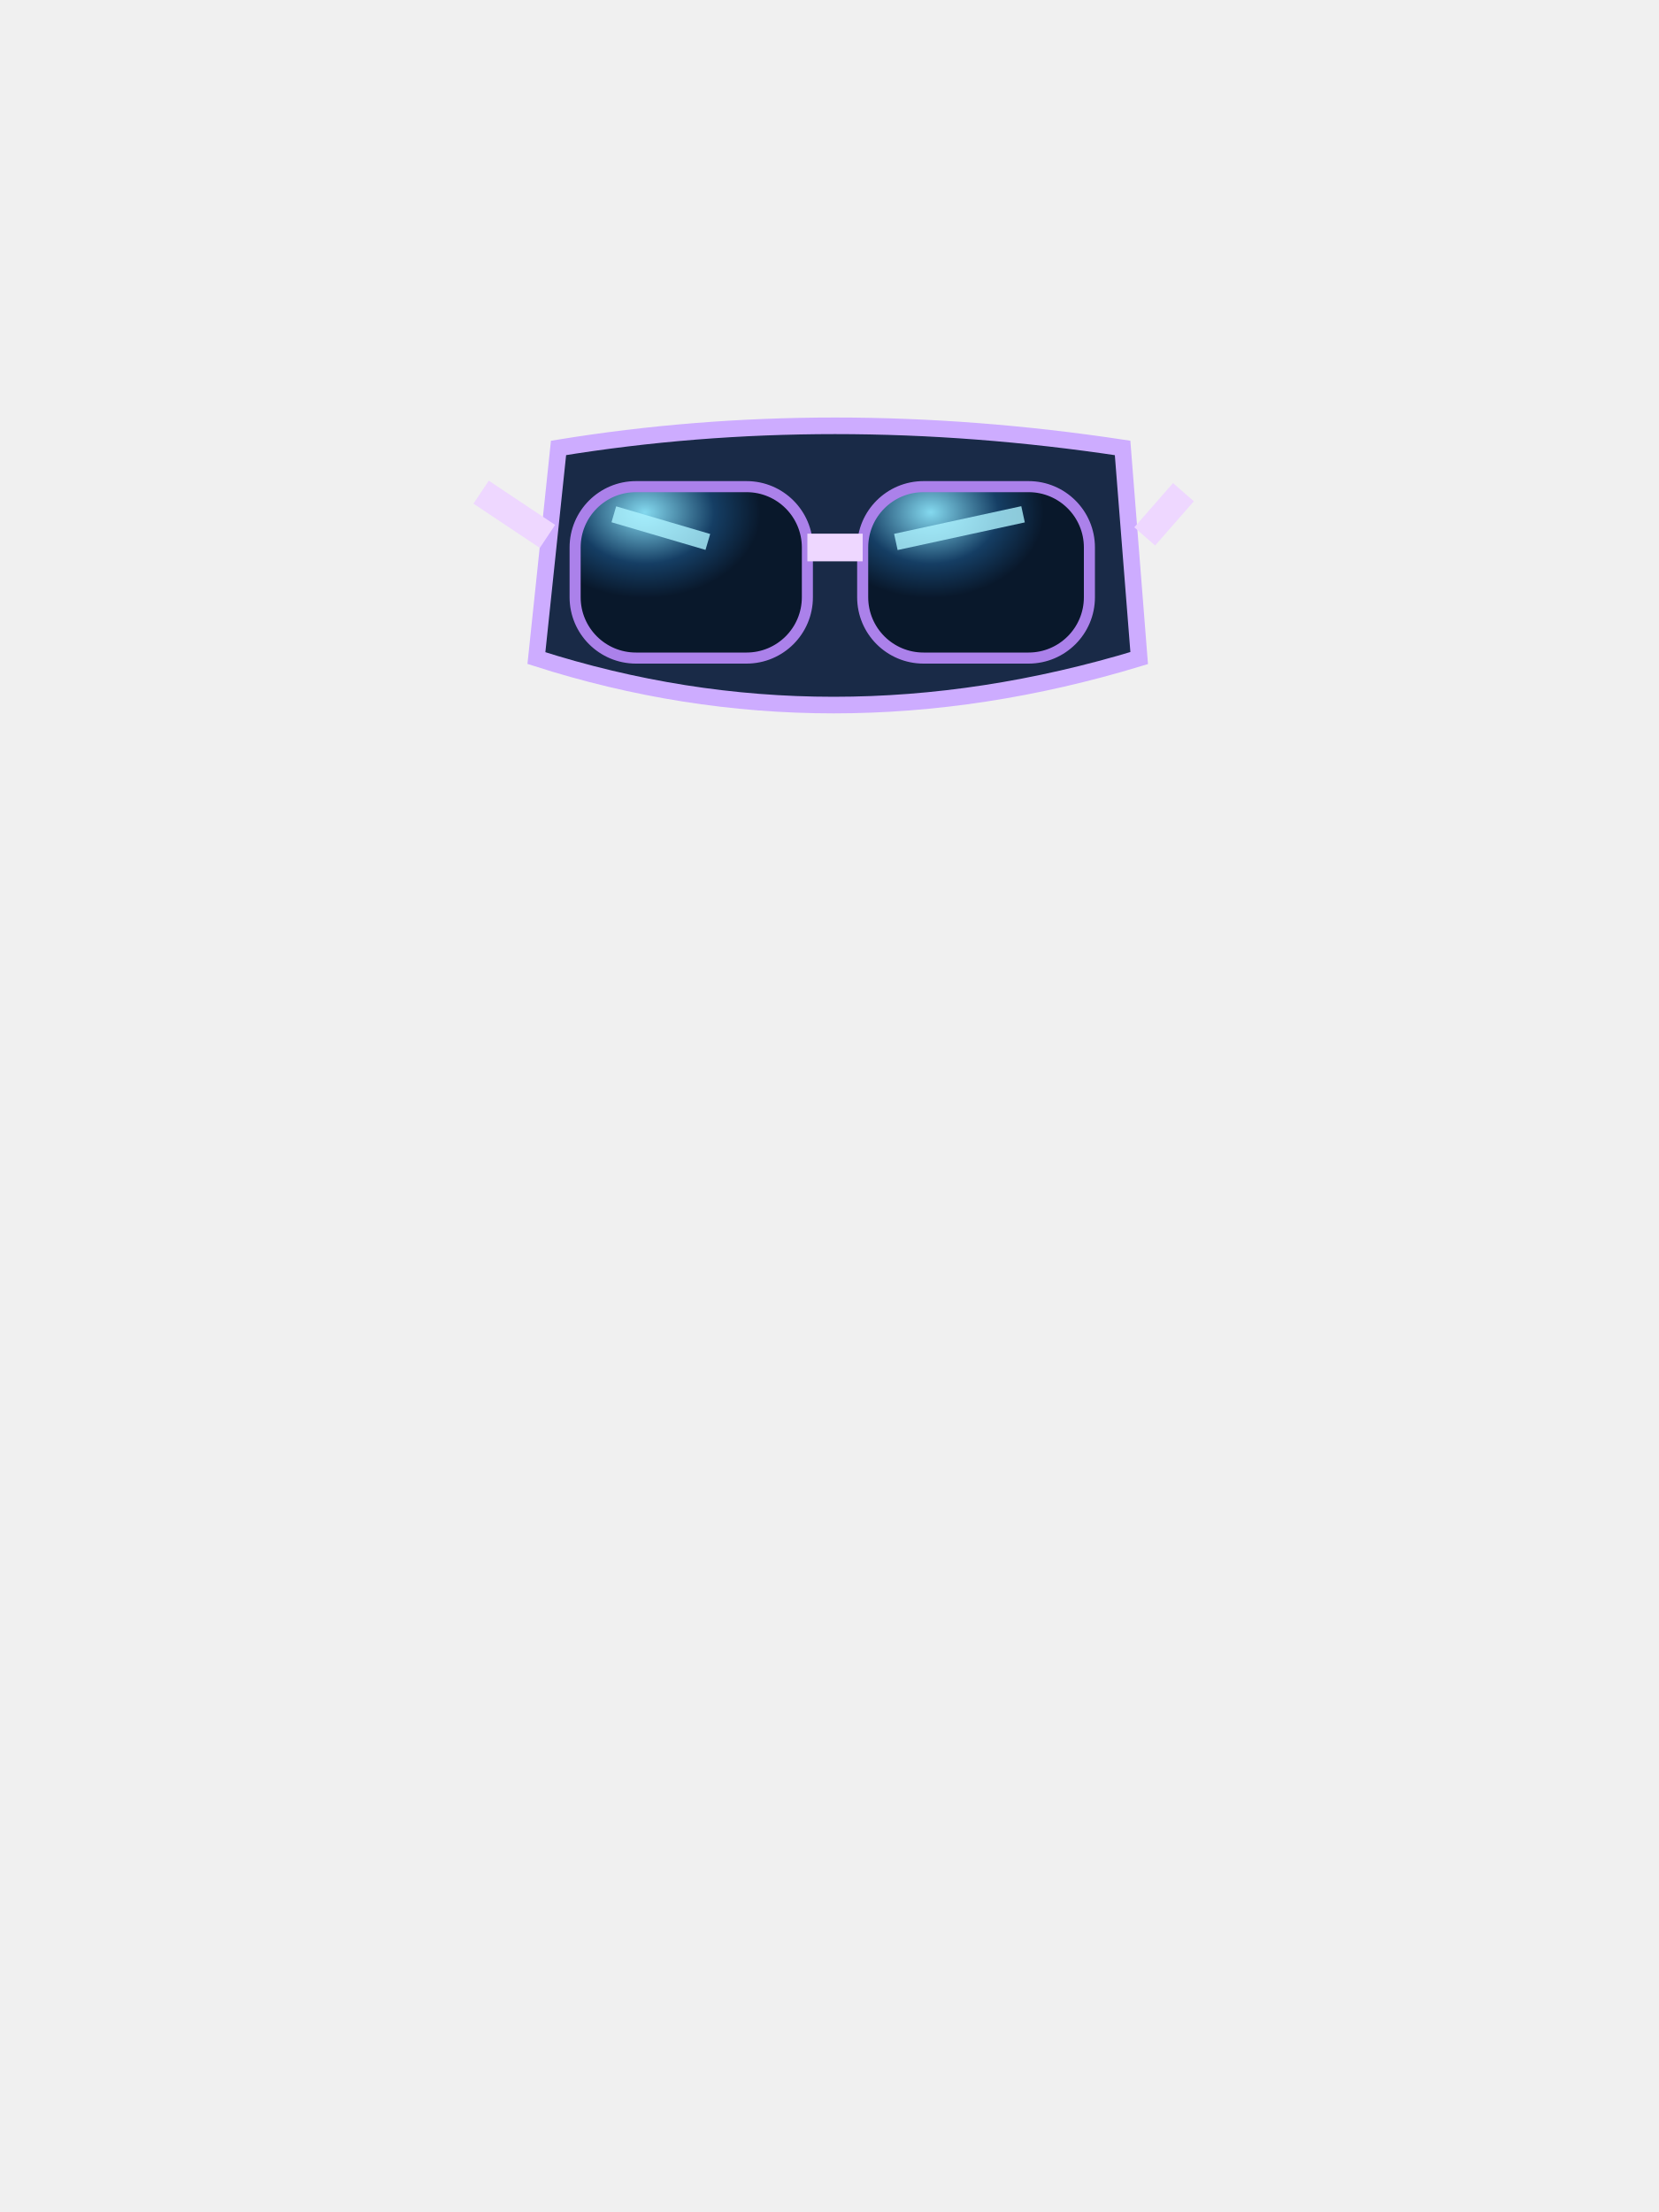
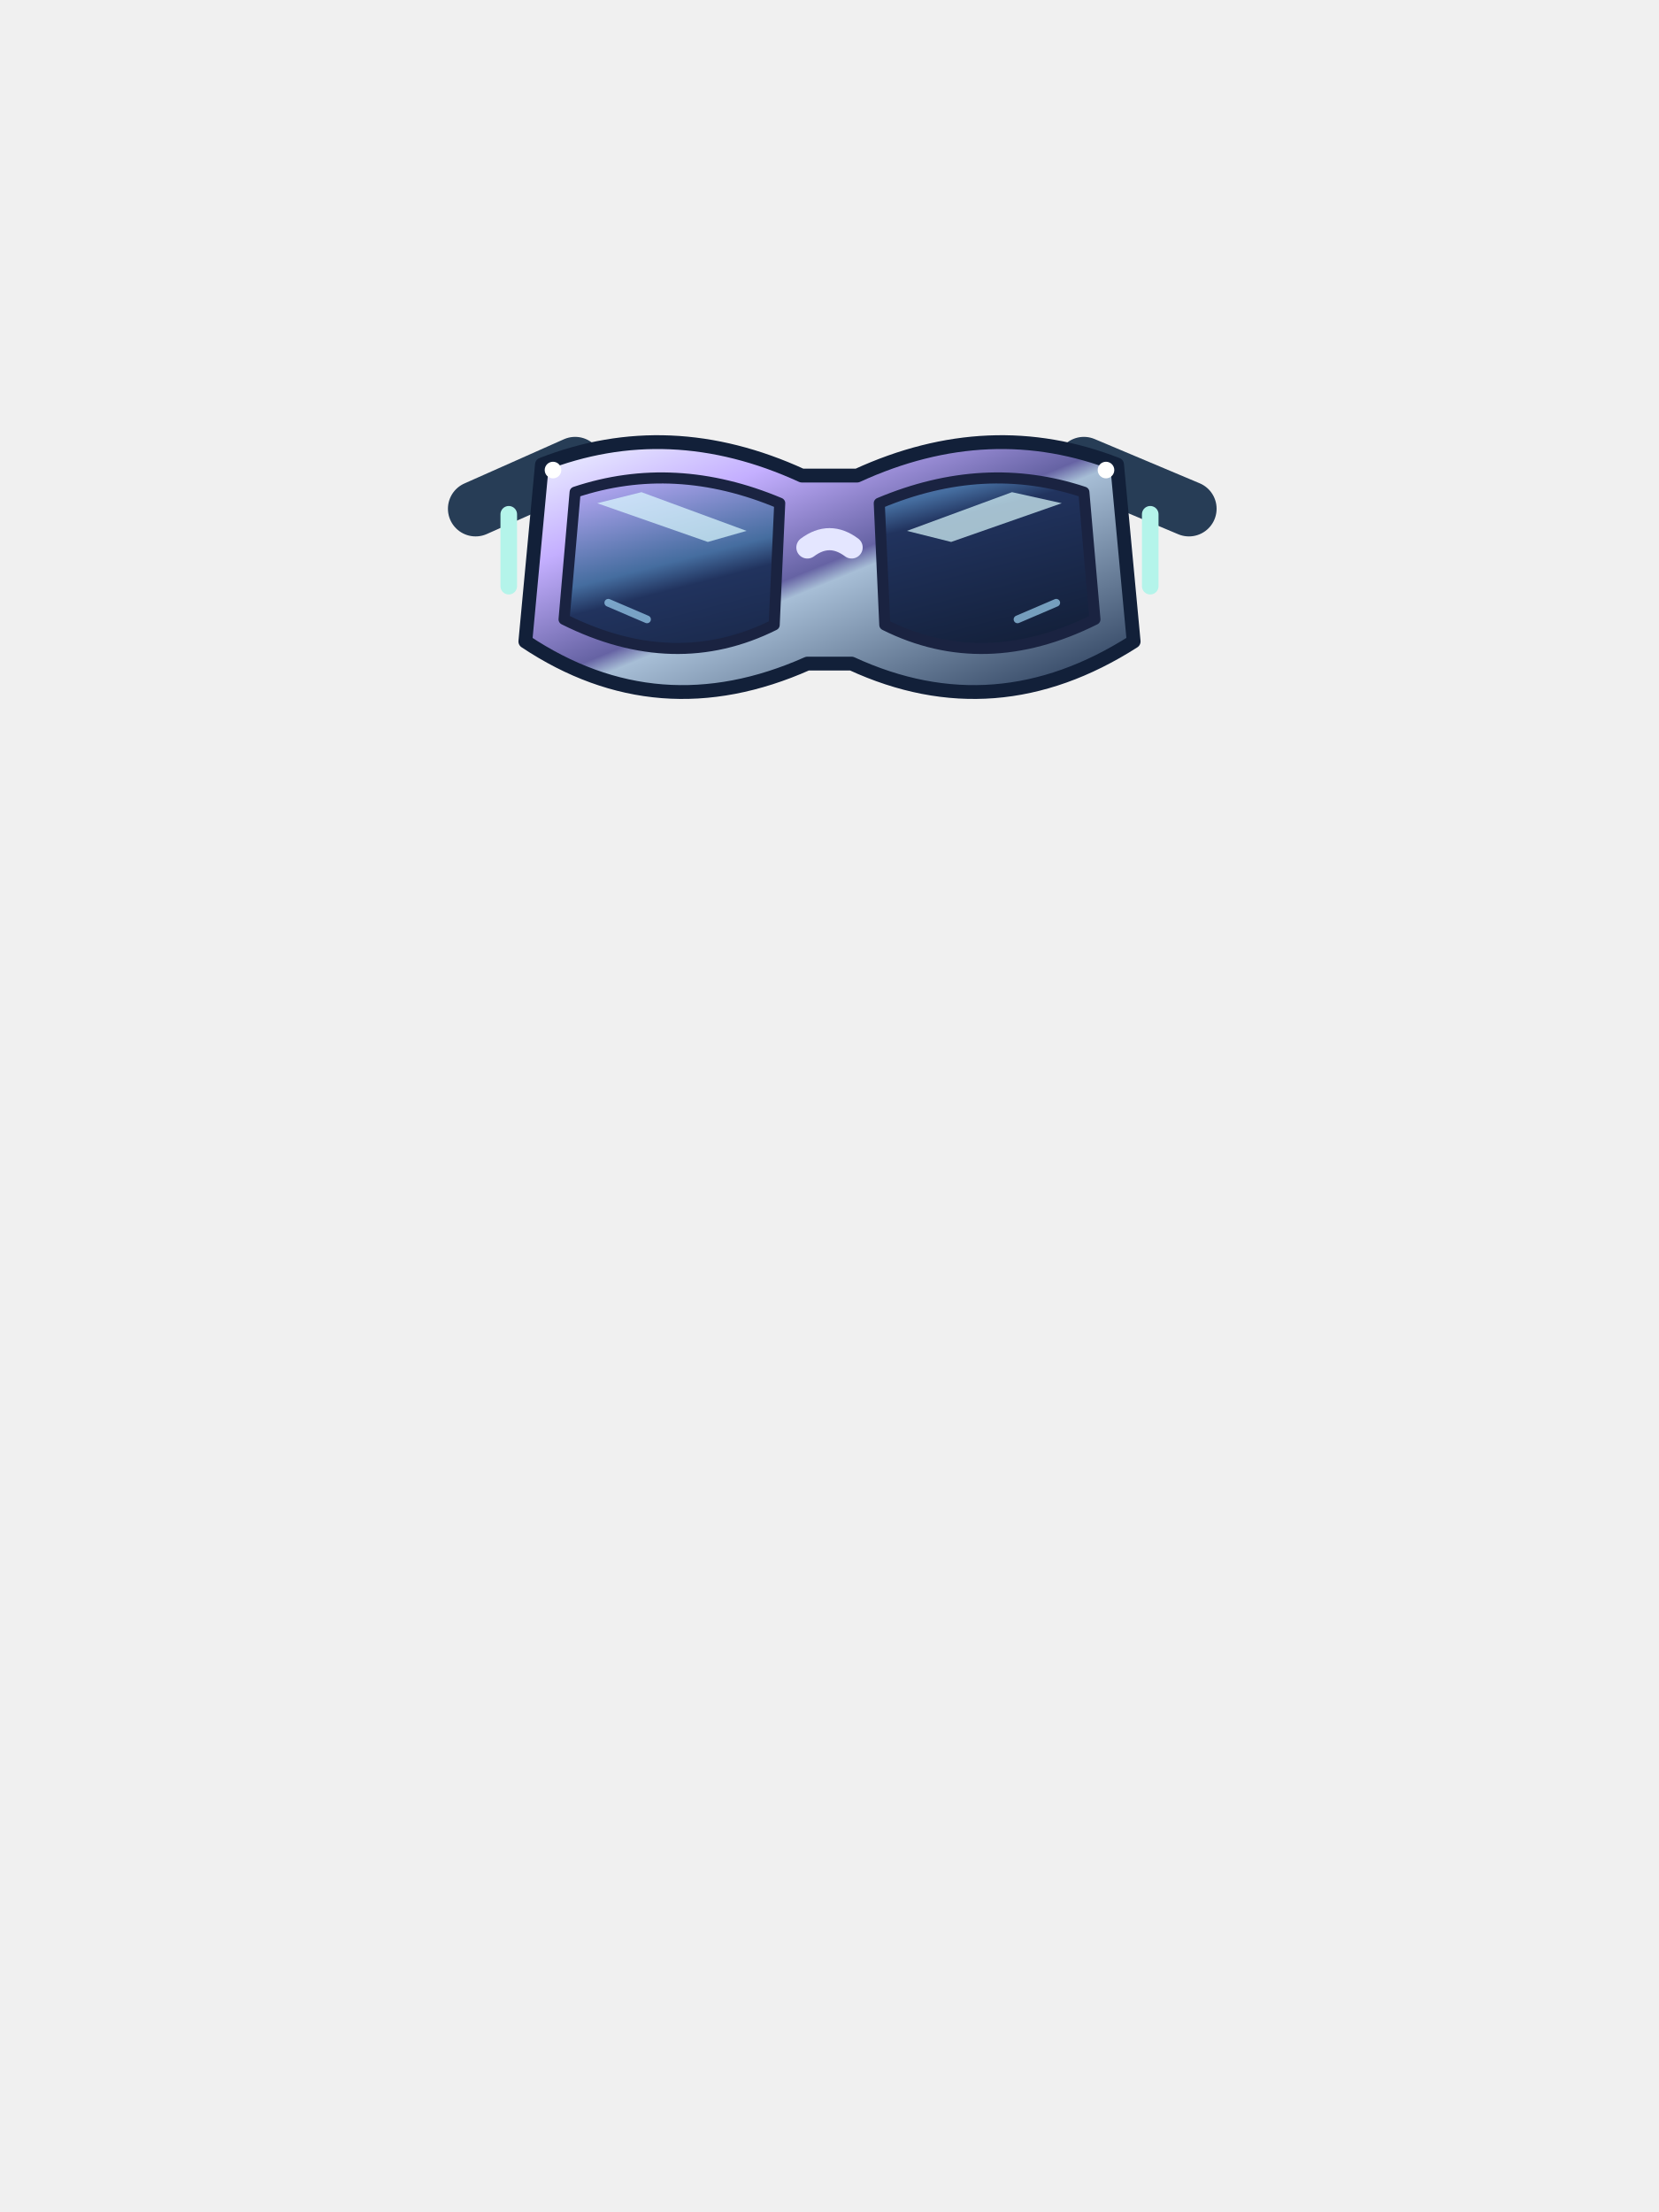
<svg xmlns="http://www.w3.org/2000/svg" viewBox="0 0 300 400">
  <defs>
-     <radialGradient id="skin" cx=".32" cy=".2" r=".85">
-       <stop stop-color="#eac086" />
-       <stop offset=".55" stop-color="#93603e" />
-       <stop offset="1" stop-color="#392b37" />
-     </radialGradient>
-     <linearGradient id="cloth" x2=".8" y2="1">
-       <stop stop-color="#3d5b75" />
-       <stop offset=".5" stop-color="#253648" />
-       <stop offset="1" stop-color="#101b2d" />
+     <linearGradient id="shell" x1="0" y1="0" x2="1" y2="1">
+       <stop stop-color="#f3faff" />
+       <stop offset=".25" stop-color="#c4afff" />
+       <stop offset=".49" stop-color="#6663a4" />
+       <stop offset=".53" stop-color="#a7bed6" />
+       <stop offset="1" stop-color="#213452" />
    </linearGradient>
-     <linearGradient id="metal" x2=".75" y2="1">
-       <stop stop-color="#dce6e9" />
-       <stop offset=".3" stop-color="#7e98ac" />
-       <stop offset=".48" stop-color="#e1e9eb" />
-       <stop offset=".55" stop-color="#496477" />
-       <stop offset="1" stop-color="#192c40" />
+     <linearGradient id="cloth" x1="0" y1="0" x2=".85" y2="1">
+       <stop stop-color="#405b78" />
+       <stop offset=".5" stop-color="#1f304b" />
+       <stop offset="1" stop-color="#111b30" />
    </linearGradient>
-     <linearGradient id="trim" x2="1" y2="1">
-       <stop stop-color="#edfcff" />
-       <stop offset=".4" stop-color="#bd8aff" />
-       <stop offset="1" stop-color="#287c9f" />
+     <linearGradient id="accent" x1="0" y1="0" x2=".75" y2="1">
+       <stop stop-color="#f7ffff" />
+       <stop offset=".35" stop-color="#c4afff" />
+       <stop offset="1" stop-color="#6663a4" />
    </linearGradient>
-     <linearGradient id="leather" x2=".8" y2="1">
-       <stop stop-color="#c59269" />
-       <stop offset=".5" stop-color="#855339" />
-       <stop offset="1" stop-color="#392722" />
+     <linearGradient id="lens" x1="0" y1="0" x2=".8" y2="1">
+       <stop stop-color="#c4afff" />
+       <stop offset=".4" stop-color="#456d9f" />
+       <stop offset=".5" stop-color="#21335e" />
+       <stop offset="1" stop-color="#14213c" />
    </linearGradient>
-     <linearGradient id="hair" x2=".3" y2="1">
-       <stop stop-color="#8f5a36" />
-       <stop offset=".6" stop-color="#492b25" />
-       <stop offset="1" stop-color="#241b22" />
-     </linearGradient>
-     <radialGradient id="lens" cx=".3" cy=".15">
-       <stop stop-color="#84d9ef" />
-       <stop offset=".6" stop-color="#153e64" />
-       <stop offset="1" stop-color="#09182b" />
-     </radialGradient>
  </defs>
-   <path d="M101 81Q150 73 203 81L206 119Q150 136 97 119Z" fill="#192a47" stroke="#cdacff" stroke-width="3" />
-   <rect x="104" y="88" width="42" height="31" rx="11" fill="url(#lens)" stroke="#ab81ea" stroke-width="2" />
-   <rect x="156" y="88" width="41" height="31" rx="11" fill="url(#lens)" stroke="#ab81ea" stroke-width="2" />
-   <path d="M146 99H156M87 89l12 8m108 0 7-8" stroke="#eed7ff" stroke-width="5" />
-   <path d="M111 93l17 5m34 0 23-5" stroke="#adf2ff" opacity=".8" stroke-width="3" />
+   <g stroke="#122039" stroke-width="2.5" stroke-linejoin="round" stroke-linecap="round">
+     <path d="M86 92L104 84M196 84L215 92" stroke="#273d56" stroke-width="10" />
+     <path d="M98 84Q121 75 145 86L155 86Q179 75 202 84L205 116Q180 132 154 120L146 120Q119 132 95 116Z" fill="url(#shell)" />
+     <path d="M104 89Q122 83 141 91L140 113Q122 122 102 112ZM159 91Q178 83 196 89L198 112Q178 122 160 113Z" fill="url(#lens)" stroke="#1a2341" stroke-width="2" />
+     <path d="M146 99Q150 96 154 99" fill="none" stroke="#e4e6ff" stroke-width="4" />
+     <path d="M108 91l8-2 19 7-7 2ZM164 96l19-7 9 2-20 7Z" fill="#dbfbff" opacity=".7" stroke="none" />
+     <path d="M110 109l7 3m67 0 7-3" stroke="#a7dfff" opacity=".65" stroke-width="1.4" />
+     <path d="M92 93v13m116-13v13" stroke="#b4f4ea" stroke-width="3" />
+     <circle cx="100" cy="85" r="1.5" fill="#fff" stroke="none" />
+     <circle cx="200" cy="85" r="1.5" fill="#fff" stroke="none" />
+   </g>
</svg>
